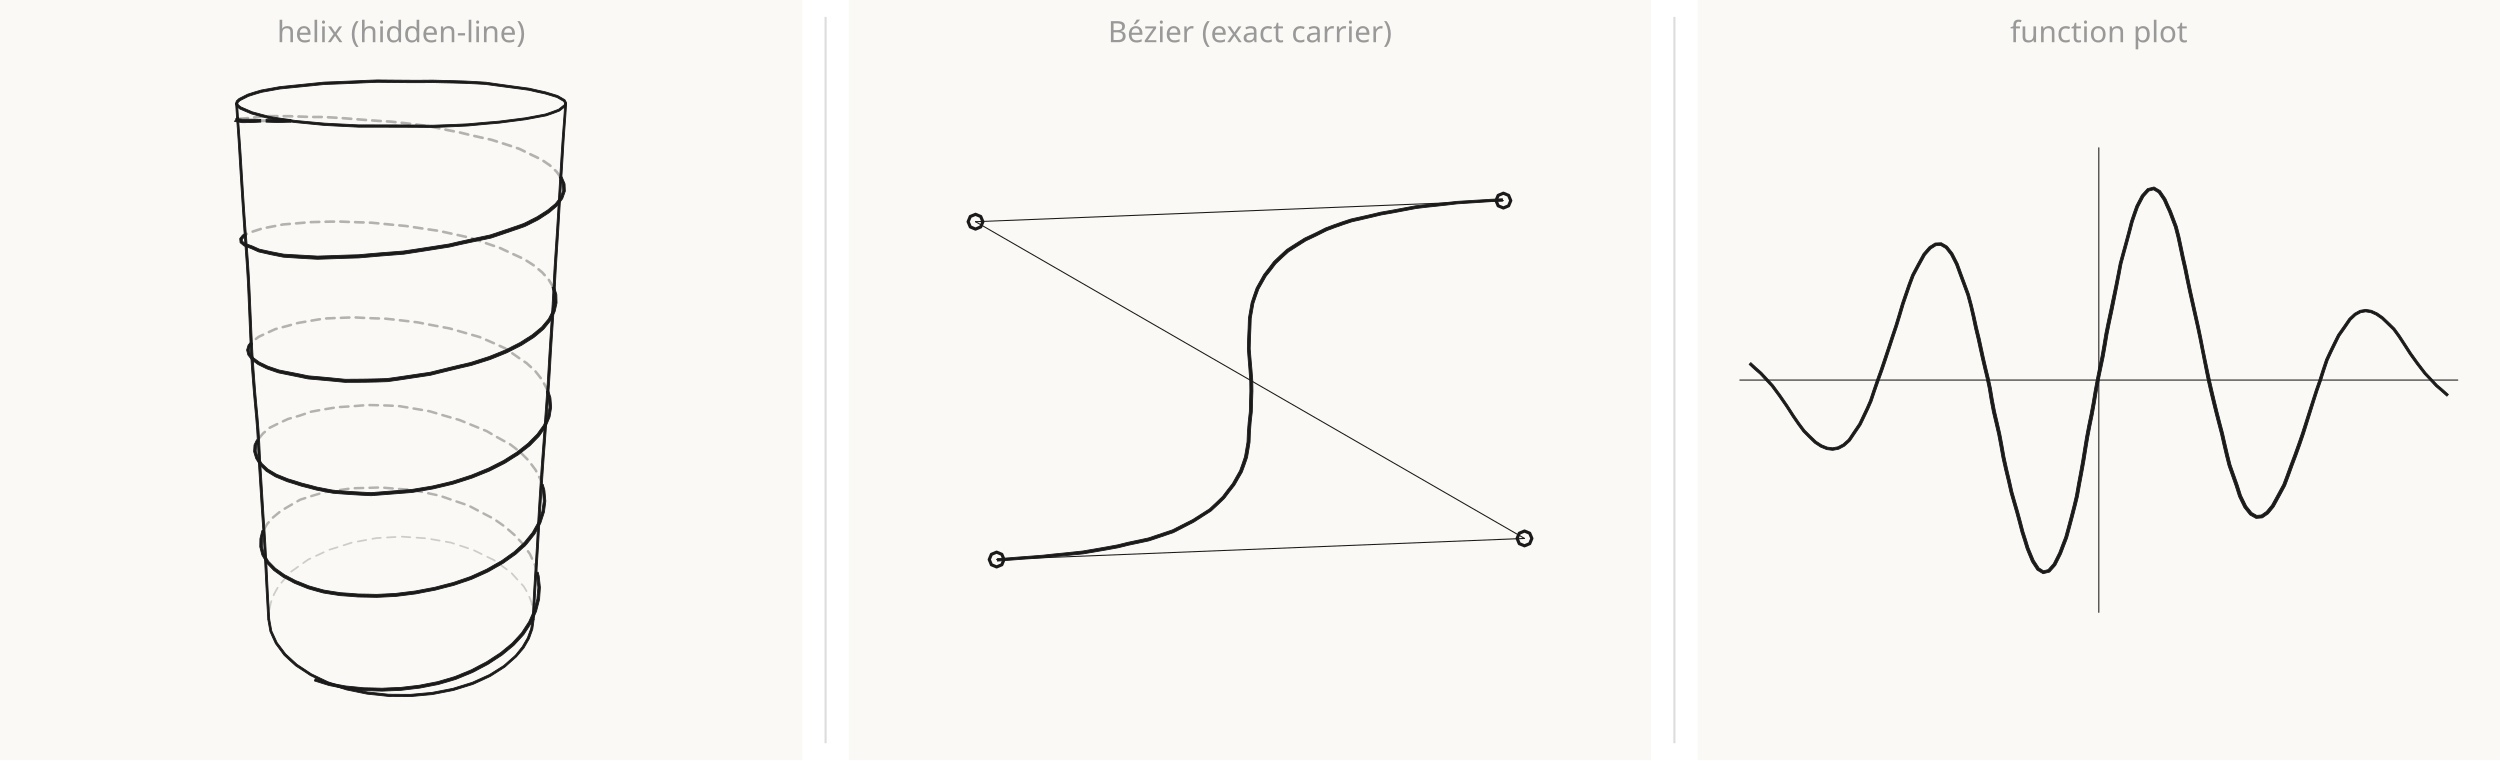
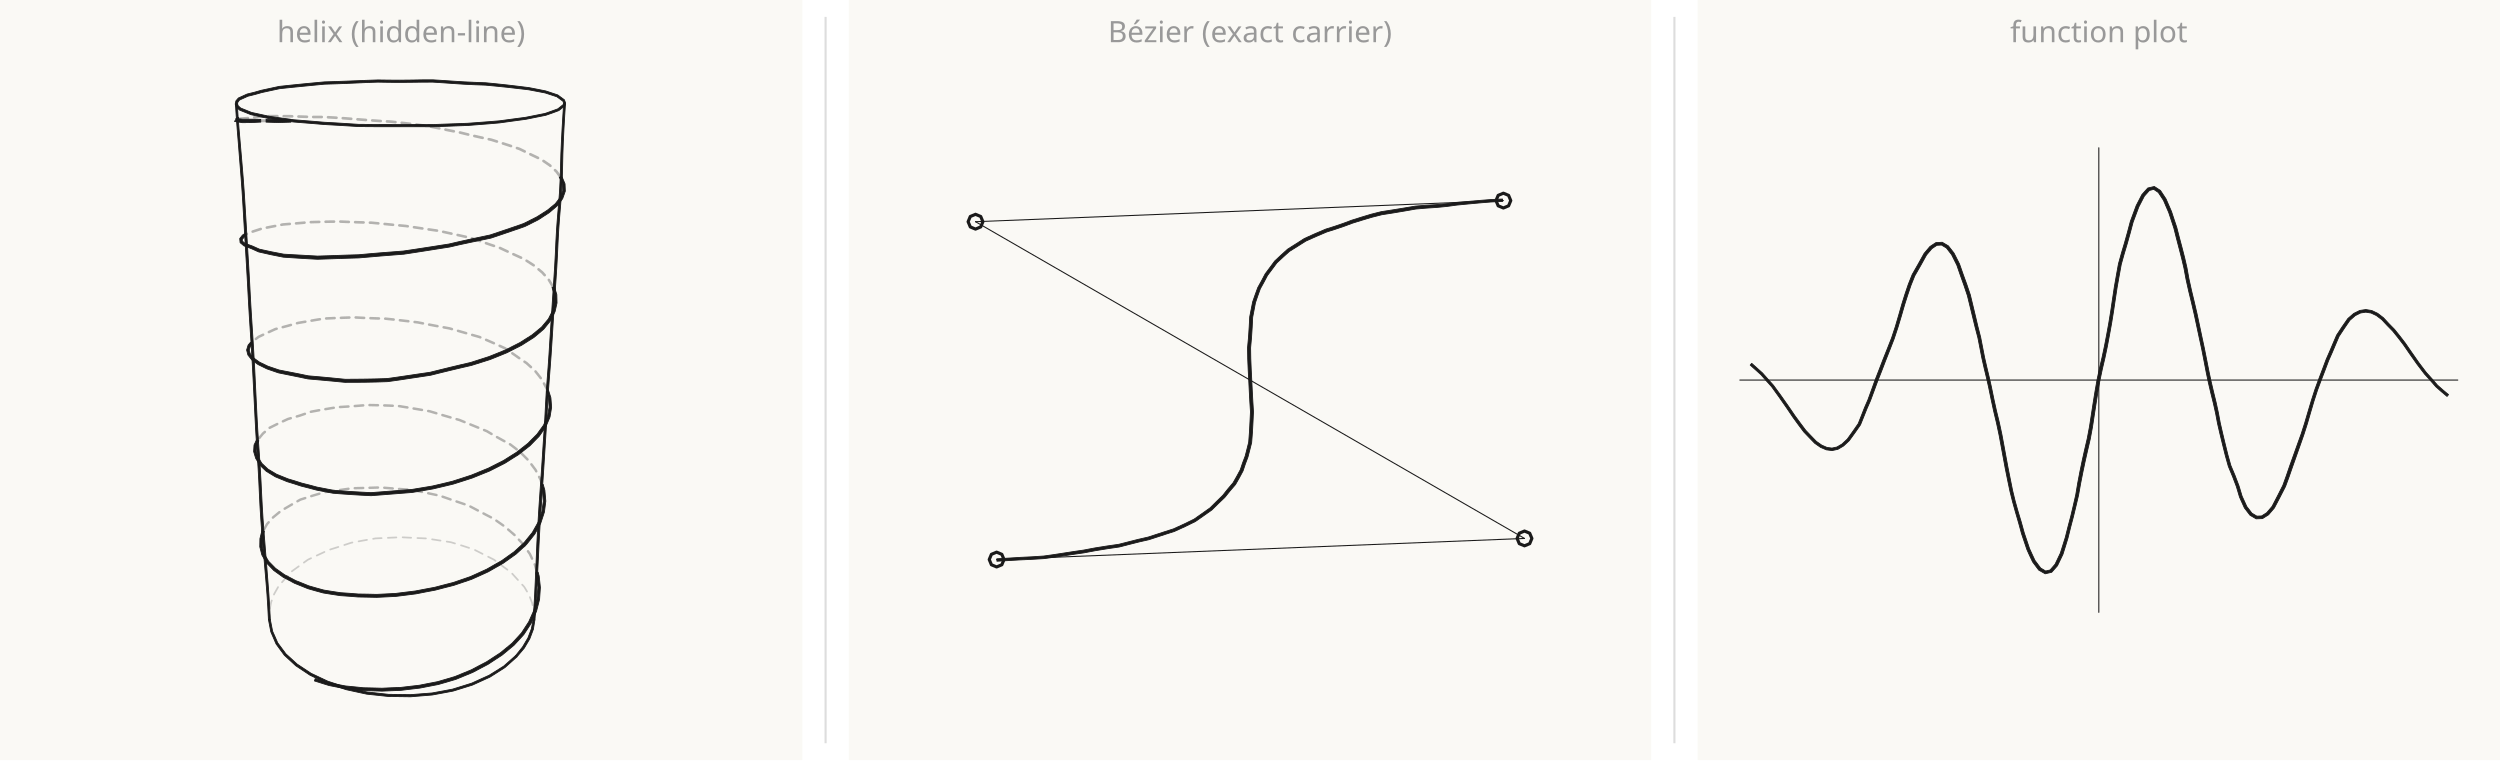
<svg xmlns="http://www.w3.org/2000/svg" viewBox="0 0 1184 360" width="1184" height="360">
  <defs>
    <clipPath id="clip-0-0" clipPathUnits="userSpaceOnUse">
      <rect x="0" y="0" width="380" height="360" />
    </clipPath>
    <clipPath id="clip-0-1" clipPathUnits="userSpaceOnUse">
      <rect x="402" y="0" width="380" height="360" />
    </clipPath>
    <clipPath id="clip-0-2" clipPathUnits="userSpaceOnUse">
      <rect x="804" y="0" width="380" height="360" />
    </clipPath>
  </defs>
  <g clip-path="url(#clip-0-0)">
    <g transform="translate(0,0)">
      <rect width="380" height="360" fill="#faf9f5" />
-       <path d="M 252.99,293.38 L 253.27,287.35 L 253.59,281.34 L 253.97,275.38 L 254.36,269.45 L 254.73,263.52 L 255.09,257.54 L 255.42,251.56 L 255.77,245.6 L 256.15,239.66 L 256.54,233.75 L 256.94,227.85 L 257.33,221.97 L 257.75,216.07 L 258.21,210.16 L 258.64,204.2 L 259.05,198.22 L 259.49,192.2 L 259.93,186.18 L 260.34,180.17 L 260.7,174.22 L 261.03,168.29 L 261.4,162.35 L 261.79,156.36 L 262.17,150.35 L 262.54,144.35 L 262.86,138.36 L 263.16,132.36 L 263.49,126.38 L 263.87,120.43 L 264.26,114.46 L 264.63,108.51 L 264.98,102.58 L 265.32,96.69 L 265.66,90.8 L 266.03,84.85 L 266.4,78.88 L 266.76,72.91 L 267.11,66.95 L 267.52,61 L 267.96,55.05 L 268.34,49.09 L 267.46,49.03 L 267.08,54.98 L 266.62,60.93 L 266.18,66.89 L 265.79,72.85 L 265.42,78.82 L 265.06,84.79 L 264.71,90.74 L 264.36,96.63 L 264.01,102.52 L 263.64,108.44 L 263.24,114.4 L 262.84,120.36 L 262.45,126.32 L 262.12,132.3 L 261.82,138.3 L 261.5,144.29 L 261.12,150.28 L 260.73,156.29 L 260.34,162.28 L 259.96,168.23 L 259.62,174.16 L 259.27,180.11 L 258.88,186.1 L 258.44,192.12 L 258,198.14 L 257.58,204.13 L 257.15,210.08 L 256.7,216 L 256.27,221.9 L 255.89,227.79 L 255.51,233.68 L 255.13,239.59 L 254.77,245.54 L 254.45,251.51 L 254.13,257.49 L 253.78,263.46 L 253.4,269.39 L 253.03,275.32 L 252.67,281.29 L 252.36,287.3 L 252.1,293.34 Z" fill="#1a1a1a" stroke="#1a1a1a" stroke-width="0.4" stroke-linejoin="round" />
-       <path d="M 127.72,293.23 L 127.4,287.32 L 127.08,281.4 L 126.78,275.44 L 126.49,269.49 L 126.19,263.54 L 125.87,257.56 L 125.5,251.58 L 125.1,245.61 L 124.73,239.65 L 124.36,233.69 L 124,227.74 L 123.62,221.78 L 123.29,215.76 L 123,209.68 L 122.65,203.63 L 122.17,197.66 L 121.61,191.7 L 121.08,185.75 L 120.62,179.78 L 120.18,173.8 L 119.79,167.84 L 119.48,161.92 L 119.22,156.07 L 118.97,150.26 L 118.71,144.45 L 118.46,138.6 L 118.18,132.7 L 117.82,126.73 L 117.4,120.75 L 116.94,114.77 L 116.49,108.78 L 116.06,102.78 L 115.65,96.85 L 115.27,90.94 L 114.9,84.98 L 114.53,78.9 L 114.15,72.78 L 113.74,66.75 L 113.3,60.81 L 112.87,54.9 L 112.5,48.97 L 111.61,49.03 L 111.99,54.95 L 112.4,60.87 L 112.81,66.81 L 113.18,72.85 L 113.55,78.96 L 113.93,85.04 L 114.31,91 L 114.69,96.91 L 115.09,102.85 L 115.5,108.85 L 115.93,114.85 L 116.36,120.83 L 116.78,126.8 L 117.14,132.75 L 117.42,138.65 L 117.67,144.5 L 117.92,150.31 L 118.16,156.11 L 118.42,161.97 L 118.72,167.9 L 119.1,173.88 L 119.55,179.86 L 120.03,185.84 L 120.56,191.8 L 121.11,197.75 L 121.59,203.7 L 121.94,209.73 L 122.23,215.81 L 122.56,221.84 L 122.94,227.81 L 123.33,233.76 L 123.71,239.71 L 124.11,245.68 L 124.53,251.64 L 124.91,257.61 L 125.24,263.59 L 125.53,269.54 L 125.84,275.49 L 126.16,281.45 L 126.49,287.36 L 126.82,293.28 Z" fill="#1a1a1a" stroke="#1a1a1a" stroke-width="0.4" stroke-linejoin="round" />
-       <path d="M 244.68,310.97 L 248.14,306.89 L 250.68,302.51 L 252.32,297.97 L 252.96,293.42 L 252.12,293.29 L 251.35,297.72 L 249.77,302.08 L 247.31,306.31 L 244.02,310.42 Z" fill="#1a1a1a" stroke="#1a1a1a" stroke-width="0.4" stroke-linejoin="round" />
-       <polyline points="252.54,293.36 252.48,289.27 251.71,285.32 250.23,281.45 248.07,277.76 245.01,274.45 241.96,271.09 237.93,268.16 233.92,265.24 229.06,262.89 224.19,260.48 218.8,258.69 213.47,256.96 207.78,255.97 202.09,254.96 196.2,254.57 190.29,254.16 184.36,254.48 178.31,254.84 172.47,255.9 166.67,256.97 161.26,258.73 155.75,260.43 150.8,262.73 145.92,265.02 141.88,267.9 137.89,270.73 134.9,274.09 131.95,277.51 129.87,281.26 128.35,285.16 127.46,289.17 127.27,293.26" fill="none" stroke="#1a1a1a" stroke-width="0.829" stroke-opacity="0.2" stroke-dasharray="4,3" stroke-linecap="round" stroke-linejoin="round" />
-       <path d="M 126.83,293.33 L 127.84,299.05 L 129.13,301.94 L 130.45,304.82 L 132.5,307.58 L 134.53,310.33 L 137.29,312.88 L 140.06,315.39 L 143.51,317.64 L 146.95,319.91 L 150.98,321.87 L 155.02,323.8 L 159.57,325.29 L 164.1,326.74 L 168.97,327.74 L 173.83,328.74 L 178.91,329.27 L 183.98,329.83 L 189.16,329.87 L 194.37,329.91 L 199.55,329.43 L 204.75,328.95 L 209.75,327.98 L 214.76,327 L 219.4,325.56 L 224.04,324.12 L 228.16,322.24 L 232.24,320.35 L 235.7,318.14 L 239.14,315.93 L 241.89,313.46 L 244.64,311.03 L 244.06,310.37 L 241.3,312.79 L 238.58,315.19 L 235.19,317.33 L 231.77,319.47 L 227.73,321.3 L 223.67,323.14 L 219.09,324.57 L 214.51,325.99 L 209.55,326.96 L 204.61,327.92 L 199.45,328.39 L 194.33,328.86 L 189.16,328.83 L 184.05,328.79 L 179.02,328.24 L 173.99,327.72 L 169.18,326.74 L 164.35,325.77 L 159.87,324.35 L 155.38,322.9 L 151.39,321.01 L 147.42,319.09 L 144.04,316.84 L 140.66,314.61 L 137.96,312.14 L 135.27,309.67 L 133.28,307 L 131.26,304.33 L 129.98,301.56 L 128.71,298.81 L 127.7,293.18 Z" fill="#1a1a1a" stroke="#1a1a1a" stroke-width="0.4" stroke-linejoin="round" />
-       <path d="M 258.64,54.88 L 261.77,53.8 L 264.96,52.6 L 268.03,50.22 L 268.34,48.66 L 267.54,47.24 L 264.13,45.25 L 258.37,43.51 L 254.44,42.65 L 250.57,41.76 L 245.44,41.07 L 240.31,40.37 L 235.22,39.66 L 230.09,38.93 L 225.09,38.62 L 220.05,38.36 L 214.98,38.2 L 209.94,38.09 L 204.95,37.96 L 199.69,38.01 L 194.45,38.01 L 189.19,37.97 L 183.92,37.92 L 178.64,37.86 L 173.57,38.05 L 168.53,38.27 L 163.52,38.49 L 158.55,38.69 L 153.56,38.88 L 148.28,39.42 L 143.04,39.96 L 137.76,40.49 L 132.36,41.06 L 128.05,41.85 L 123.74,42.63 L 120.48,43.58 L 117.26,44.61 L 113.15,46.69 L 111.94,47.81 L 111.5,49.13 L 112.1,50.45 L 113.63,51.63 L 119.06,53.95 L 123.42,55.12 L 127.77,56.24 L 133.68,57.16 L 139.51,58.02 L 144.22,58.48 L 148.91,58.94 L 153.61,59.4 L 159.02,59.69 L 164.45,59.96 L 169.92,60.23 L 175.82,60.23 L 181.71,60.24 L 187.59,60.26 L 193.41,60.28 L 199.17,60.32 L 204.92,60.38 L 210.44,60.17 L 215.98,59.94 L 221.54,59.67 L 226.51,59.2 L 231.45,58.75 L 236.41,58.33 L 240.57,57.79 L 244.72,57.25 L 248.91,56.71 L 253.74,55.8 L 258.57,54.89 L 258.4,53.97 L 253.57,54.89 L 248.77,55.79 L 244.6,56.32 L 240.45,56.85 L 236.31,57.38 L 231.37,57.78 L 226.42,58.21 L 221.47,58.65 L 215.93,58.9 L 210.4,59.11 L 204.9,59.31 L 199.18,59.24 L 193.42,59.19 L 187.59,59.16 L 181.71,59.16 L 175.82,59.15 L 169.95,59.15 L 164.51,58.87 L 159.08,58.6 L 153.69,58.32 L 149,57.89 L 144.32,57.46 L 139.63,57.01 L 133.83,56.15 L 127.98,55.22 L 123.69,54.1 L 119.43,52.94 L 114.12,50.65 L 112.93,49.71 L 112.61,49.06 L 112.84,48.45 L 113.72,47.65 L 117.69,45.63 L 120.81,44.64 L 123.99,43.7 L 128.24,42.94 L 132.51,42.16 L 137.87,41.61 L 143.16,41.08 L 148.4,40.55 L 153.64,40.01 L 158.59,39.83 L 163.57,39.63 L 168.58,39.41 L 173.62,39.18 L 178.65,38.98 L 183.91,39.04 L 189.18,39.1 L 194.44,39.14 L 199.7,39.14 L 204.94,39.09 L 209.92,39.21 L 214.95,39.32 L 220,39.47 L 225.03,39.7 L 229.98,39.99 L 235.07,40.69 L 240.18,41.37 L 245.31,42.05 L 250.4,42.74 L 254.23,43.62 L 258.11,44.46 L 263.77,46.16 L 266.95,48.01 L 267.39,48.84 L 267.31,49.57 L 264.49,51.77 L 261.44,52.9 L 258.33,53.98 Z" fill="#1a1a1a" stroke="#1a1a1a" stroke-width="0.4" stroke-linejoin="round" />
+       <path d="M 253.35,293.56 L 253.76,287.66 L 254.11,281.73 L 254.42,275.76 L 254.71,269.76 L 255.01,263.75 L 255.29,257.77 L 255.6,251.81 L 255.96,245.85 L 256.34,239.89 L 256.74,233.9 L 257.14,227.9 L 257.53,221.9 L 257.91,215.91 L 258.28,209.92 L 258.66,203.96 L 259.01,198 L 259.32,192.04 L 259.67,186.09 L 260.11,180.1 L 260.58,174.06 L 261.02,168.01 L 261.41,162.03 L 261.79,156.09 L 262.16,150.15 L 262.54,144.2 L 262.93,138.29 L 263.33,132.4 L 263.71,126.48 L 264.03,120.53 L 264.3,114.59 L 264.62,108.66 L 265.05,102.72 L 265.55,96.73 L 266,90.72 L 266.29,84.75 L 266.45,78.82 L 266.58,72.92 L 266.8,66.98 L 267.09,61.02 L 267.43,55.05 L 267.81,49.1 L 266.94,49.04 L 266.56,55 L 266.2,60.97 L 265.89,66.94 L 265.63,72.89 L 265.47,78.8 L 265.29,84.71 L 265,90.66 L 264.54,96.65 L 264.03,102.64 L 263.59,108.59 L 263.26,114.54 L 262.99,120.48 L 262.67,126.42 L 262.29,132.33 L 261.9,138.23 L 261.51,144.14 L 261.13,150.08 L 260.74,156.02 L 260.36,161.97 L 259.99,167.94 L 259.57,173.98 L 259.11,180.03 L 258.68,186.02 L 258.34,191.99 L 258.03,197.94 L 257.67,203.9 L 257.27,209.86 L 256.89,215.84 L 256.5,221.83 L 256.09,227.83 L 255.67,233.83 L 255.26,239.82 L 254.89,245.79 L 254.54,251.75 L 254.24,257.72 L 253.99,263.71 L 253.75,269.71 L 253.48,275.71 L 253.2,281.68 L 252.86,287.6 L 252.47,293.5 Z" fill="#1a1a1a" stroke="#1a1a1a" stroke-width="0.4" stroke-linejoin="round" />
+       <path d="M 128.02,293.4 L 127.71,287.44 L 127.35,281.48 L 126.9,275.52 L 126.43,269.52 L 125.96,263.52 L 125.49,257.58 L 125.01,251.7 L 124.58,245.82 L 124.22,239.88 L 123.91,233.93 L 123.62,227.98 L 123.28,221.99 L 122.89,215.93 L 122.47,209.85 L 122.09,203.83 L 121.76,197.86 L 121.46,191.87 L 121.17,185.89 L 120.88,179.9 L 120.59,173.93 L 120.26,167.98 L 119.91,162.05 L 119.53,156.14 L 119.15,150.26 L 118.79,144.39 L 118.47,138.47 L 118.16,132.48 L 117.82,126.48 L 117.46,120.54 L 117.11,114.65 L 116.76,108.75 L 116.4,102.78 L 116.04,96.79 L 115.66,90.81 L 115.23,84.85 L 114.74,78.89 L 114.23,72.93 L 113.72,66.98 L 113.21,61.02 L 112.75,55.07 L 112.38,49.12 L 111.5,49.17 L 111.88,55.13 L 112.32,61.09 L 112.81,67.05 L 113.28,73.01 L 113.76,78.97 L 114.23,84.92 L 114.66,90.88 L 115.03,96.86 L 115.38,102.84 L 115.73,108.81 L 116.07,114.72 L 116.42,120.6 L 116.77,126.54 L 117.12,132.54 L 117.44,138.52 L 117.76,144.45 L 118.11,150.33 L 118.49,156.21 L 118.87,162.11 L 119.23,168.04 L 119.57,173.99 L 119.88,179.95 L 120.18,185.93 L 120.48,191.92 L 120.78,197.91 L 121.09,203.89 L 121.46,209.92 L 121.86,216 L 122.25,222.05 L 122.57,228.04 L 122.85,233.98 L 123.14,239.94 L 123.51,245.89 L 123.94,251.78 L 124.44,257.66 L 124.95,263.6 L 125.46,269.59 L 125.97,275.6 L 126.44,281.55 L 126.82,287.5 L 127.13,293.45 Z" fill="#1a1a1a" stroke="#1a1a1a" stroke-width="0.4" stroke-linejoin="round" />
+       <path d="M 244.8,311.1 L 248.31,306.94 L 250.91,302.55 L 252.6,298.07 L 253.33,293.61 L 252.49,293.46 L 251.65,297.81 L 250.02,302.11 L 247.5,306.37 L 244.14,310.56 Z" fill="#1a1a1a" stroke="#1a1a1a" stroke-width="0.4" stroke-linejoin="round" />
+       <polyline points="252.91,293.53 252.81,289.46 251.99,285.47 250.49,281.65 248.32,277.99 245.22,274.59 242.06,271.11 237.96,268.08 233.92,265.05 229.16,262.64 224.39,260.21 218.98,258.45 213.52,256.79 207.67,255.89 201.85,255 195.84,254.74 189.82,254.43 183.81,254.71 177.86,254.98 172.14,255.97 166.4,257.02 161.01,258.79 155.58,260.5 150.7,262.79 145.86,265.05 141.87,267.93 137.93,270.78 134.97,274.14 131.97,277.55 129.85,281.31 128.4,285.25 127.63,289.3 127.57,293.43" fill="none" stroke="#1a1a1a" stroke-width="0.829" stroke-opacity="0.2" stroke-dasharray="4,3" stroke-linecap="round" stroke-linejoin="round" />
+       <path d="M 127.15,293.51 L 128.25,299.23 L 129.5,302.1 L 130.72,304.94 L 132.69,307.65 L 134.67,310.33 L 137.38,312.81 L 140.07,315.3 L 143.43,317.53 L 146.81,319.78 L 150.83,321.69 L 154.86,323.59 L 159.38,325.09 L 163.89,326.62 L 168.77,327.69 L 173.67,328.75 L 178.83,329.3 L 184,329.86 L 189.24,329.92 L 194.46,330 L 199.6,329.57 L 204.74,329.15 L 209.64,328.24 L 214.57,327.31 L 219.16,325.89 L 223.78,324.45 L 227.92,322.56 L 232.07,320.67 L 235.61,318.43 L 239.12,316.18 L 241.96,313.66 L 244.76,311.16 L 244.17,310.5 L 241.37,312.99 L 238.58,315.45 L 235.11,317.64 L 231.61,319.82 L 227.52,321.66 L 223.43,323.53 L 218.87,324.96 L 214.34,326.37 L 209.47,327.29 L 204.61,328.19 L 199.52,328.59 L 194.43,328.99 L 189.25,328.91 L 184.06,328.84 L 178.94,328.28 L 173.83,327.72 L 168.99,326.66 L 164.18,325.6 L 159.72,324.09 L 155.25,322.61 L 151.27,320.74 L 147.32,318.87 L 144,316.67 L 140.7,314.49 L 138.06,312.07 L 135.4,309.66 L 133.47,307.07 L 131.54,304.47 L 130.34,301.73 L 129.12,299 L 128,293.34 Z" fill="#1a1a1a" stroke="#1a1a1a" stroke-width="0.4" stroke-linejoin="round" />
+       <path d="M 258.52,54.59 L 261.58,53.52 L 264.66,52.38 L 267.46,50.17 L 267.86,48.74 L 267.29,47.26 L 264.14,44.95 L 258.45,43.06 L 254.5,42.27 L 250.51,41.49 L 245.28,40.84 L 240.13,40.23 L 235.05,39.69 L 229.96,39.19 L 224.99,39 L 219.99,38.77 L 214.99,38.46 L 210.02,38.12 L 205.07,37.81 L 199.87,37.82 L 194.66,37.91 L 189.43,37.97 L 184.2,37.94 L 178.98,37.86 L 173.97,38.03 L 168.93,38.24 L 163.84,38.44 L 158.74,38.62 L 153.65,38.78 L 148.3,39.28 L 143.01,39.79 L 137.68,40.33 L 132.26,40.91 L 127.97,41.84 L 123.68,42.77 L 120.41,43.71 L 117.06,44.52 L 112.89,46.42 L 111.72,47.79 L 111.39,49.31 L 111.98,50.83 L 113.51,52.16 L 118.78,54.29 L 123.08,55.23 L 127.39,56.17 L 133.24,56.99 L 139.04,57.78 L 143.83,58.17 L 148.6,58.55 L 153.38,58.96 L 158.81,59.27 L 164.22,59.59 L 169.65,59.93 L 175.5,59.99 L 181.35,60.01 L 187.21,60.01 L 193.08,60 L 198.94,60.01 L 204.81,60.05 L 210.42,59.84 L 216.02,59.63 L 221.61,59.42 L 226.6,59.03 L 231.57,58.64 L 236.56,58.21 L 240.74,57.63 L 244.91,57.06 L 249.07,56.5 L 253.77,55.55 L 258.45,54.61 L 258.27,53.69 L 253.59,54.63 L 248.91,55.56 L 244.78,56.11 L 240.61,56.67 L 236.46,57.23 L 231.49,57.63 L 226.52,58.01 L 221.55,58.38 L 215.98,58.59 L 210.38,58.79 L 204.79,59 L 198.94,58.96 L 193.08,58.95 L 187.21,58.95 L 181.36,58.96 L 175.51,58.94 L 169.68,58.88 L 164.29,58.53 L 158.87,58.19 L 153.45,57.89 L 148.69,57.48 L 143.92,57.1 L 139.16,56.72 L 133.39,55.92 L 127.58,55.09 L 123.32,54.16 L 119.12,53.24 L 114,51.17 L 112.86,50.16 L 112.5,49.22 L 112.71,48.3 L 113.46,47.37 L 117.43,45.57 L 120.69,44.77 L 123.95,43.84 L 128.2,42.91 L 132.43,42 L 137.79,41.43 L 143.11,40.9 L 148.41,40.38 L 153.72,39.87 L 158.78,39.71 L 163.88,39.52 L 168.97,39.3 L 174.01,39.07 L 178.99,38.9 L 184.19,38.99 L 189.43,39.03 L 194.67,38.98 L 199.87,38.91 L 205.04,38.9 L 209.94,39.22 L 214.92,39.57 L 219.93,39.9 L 224.94,40.14 L 229.88,40.32 L 234.94,40.8 L 240.01,41.32 L 245.15,41.91 L 250.36,42.52 L 254.31,43.27 L 258.19,44.02 L 263.73,45.83 L 266.61,47.94 L 266.9,48.81 L 266.75,49.52 L 264.19,51.55 L 261.26,52.62 L 258.21,53.7 Z" fill="#1a1a1a" stroke="#1a1a1a" stroke-width="0.4" stroke-linejoin="round" />
      <path d="M 148.92,322.49 L 152.38,323.59 L 155.84,324.67 L 159.68,325.43 L 163.56,326.19 L 167.78,326.63 L 172.03,327.07 L 176.49,327.18 L 180.92,327.32 L 185.42,327.13 L 189.9,326.95 L 194.36,326.41 L 198.81,325.89 L 203.16,325.04 L 207.52,324.2 L 211.71,322.99 L 215.91,321.74 L 219.87,320.11 L 223.85,318.47 L 227.5,316.54 L 231.17,314.61 L 234.47,312.44 L 237.79,310.27 L 240.64,307.91 L 243.47,305.56 L 245.79,303.05 L 248.08,300.53 L 249.84,297.86 L 251.61,295.14 L 254.09,289.54 L 255.54,283.86 L 255.93,278.24 L 255.35,272.81 L 254.85,270.99 L 253.76,271.28 L 254.23,272.97 L 254.74,278.26 L 254.28,283.65 L 252.82,289.09 L 250.39,294.51 L 248.7,297.11 L 247.02,299.7 L 244.79,302.15 L 242.55,304.59 L 239.78,306.87 L 236.98,309.17 L 233.72,311.29 L 230.47,313.41 L 226.85,315.3 L 223.26,317.21 L 219.34,318.82 L 215.44,320.42 L 211.31,321.65 L 207.19,322.85 L 202.9,323.68 L 198.6,324.53 L 194.2,325.04 L 189.79,325.56 L 185.36,325.73 L 180.91,325.94 L 176.52,325.82 L 172.12,325.72 L 167.92,325.29 L 163.75,324.88 L 159.92,324.17 L 156.14,323.48 L 152.73,322.46 L 149.27,321.39 Z" fill="#1a1a1a" stroke="#1a1a1a" stroke-width="0.4" stroke-linejoin="round" />
      <polyline points="254.31,271.14 253.34,267.53 250.96,262.38 247.72,257.71 243.69,253.39 241.34,251.35 238.98,249.32 236.33,247.46 233.71,245.63 229.76,243.58 225.85,241.52 221.92,239.44 217.43,237.92 212.89,236.37 208.4,234.8 203.78,233.81 199.25,232.86 194.7,231.96 189.94,231.64 185.13,231.26 180.34,230.86 175.72,231 171.17,231.13 166.65,231.24 162.42,231.86 158.12,232.46 153.76,233.07 147.93,234.8 142.22,236.63 137.64,239.26 133.06,241.96 129.39,244.98 126.47,248.21 124.69,251.38" fill="none" stroke="#1a1a1a" stroke-width="1.165" stroke-opacity="0.32" stroke-dasharray="4,3" stroke-linecap="round" stroke-linejoin="round" />
      <path d="M 124.17,251.1 L 124,251.45 L 123.1,255.1 L 123.03,258.96 L 124.02,262.84 L 126.23,266.62 L 129.64,270.16 L 134.06,273.34 L 136.77,274.78 L 139.45,276.22 L 142.62,277.5 L 145.8,278.79 L 149.43,279.83 L 153.08,280.83 L 157.11,281.48 L 161.13,282.09 L 165.41,282.39 L 169.62,282.73 L 174.01,282.81 L 178.39,282.91 L 182.93,282.69 L 187.53,282.45 L 192.22,281.86 L 196.91,281.27 L 201.53,280.36 L 206.13,279.49 L 210.53,278.34 L 214.94,277.22 L 219.11,275.81 L 223.32,274.38 L 227.26,272.62 L 231.23,270.81 L 234.8,268.76 L 238.35,266.74 L 241.38,264.58 L 244.38,262.45 L 246.86,260.18 L 249.34,257.89 L 251.3,255.45 L 253.3,252.93 L 256.12,247.73 L 257.84,242.51 L 258.5,237.33 L 258.04,232.14 L 257.26,229.44 L 256.18,229.75 L 256.92,232.31 L 257.33,237.3 L 256.64,242.23 L 254.92,247.19 L 252.11,252.18 L 250.18,254.55 L 248.28,256.9 L 245.89,259.12 L 243.48,261.33 L 240.55,263.42 L 237.58,265.54 L 234.09,267.51 L 230.58,269.53 L 226.67,271.32 L 222.8,273.07 L 218.66,274.5 L 214.55,275.9 L 210.19,277.02 L 205.83,278.16 L 201.27,279.01 L 196.69,279.89 L 192.04,280.46 L 187.41,281.04 L 182.86,281.28 L 178.37,281.5 L 174.04,281.39 L 169.69,281.32 L 165.52,280.99 L 161.28,280.7 L 157.33,280.1 L 153.38,279.46 L 149.81,278.48 L 146.25,277.46 L 143.14,276.19 L 140.03,274.96 L 137.41,273.57 L 134.79,272.2 L 130.49,269.16 L 127.24,265.84 L 125.17,262.36 L 124.24,258.82 L 124.28,255.25 L 125.14,251.75 L 125.2,251.65 Z" fill="#1a1a1a" stroke="#1a1a1a" stroke-width="0.4" stroke-linejoin="round" />
      <polyline points="256.72,229.6 256.03,227.22 253.6,222.5 250.3,218.08 246.27,214.03 243.95,212.22 241.64,210.46 237.93,208.44 234.21,206.36 230.53,204.18 226.25,202.44 221.95,200.68 217.58,198.9 212.81,197.54 208.11,196.16 203.5,194.78 198.69,193.95 193.8,193.11 188.85,192.31 183.86,192.07 178.89,191.91 173.96,191.82 169.25,192.21 164.53,192.55 159.84,192.83 155.63,193.52 151.47,194.22 147.33,194.99 141.97,196.83 136.41,198.43 131.98,200.48 127.63,202.64 124.53,205.33 122.27,208.09 122.06,208.52" fill="none" stroke="#1a1a1a" stroke-width="1.192" stroke-opacity="0.32" stroke-dasharray="4,3" stroke-linecap="round" stroke-linejoin="round" />
      <path d="M 121.52,208.25 L 120.31,210.74 L 120.12,213.86 L 121.1,217.1 L 123.05,220.3 L 126.11,223.22 L 130.4,225.82 L 135.98,228.12 L 139.31,229.14 L 142.57,230.2 L 146.23,231.13 L 149.81,232.09 L 153.76,232.85 L 157.73,233.6 L 162.21,233.95 L 166.7,234.26 L 171.2,234.53 L 175.74,234.76 L 180.61,234.38 L 185.44,234 L 190.3,233.62 L 195.2,233.23 L 200.1,232.4 L 205.02,231.56 L 209.83,230.43 L 214.66,229.27 L 219.23,227.82 L 223.73,226.37 L 227.82,224.71 L 231.88,223.07 L 235.51,221.23 L 239.15,219.38 L 242.33,217.36 L 245.55,215.35 L 248.28,213.21 L 251.02,211.07 L 253.2,208.83 L 255.39,206.59 L 258.56,202.06 L 260.49,197.47 L 261.25,192.9 L 260.9,188.38 L 259.86,185.08 L 258.76,185.42 L 259.75,188.58 L 260.05,192.85 L 259.29,197.11 L 257.39,201.4 L 254.28,205.69 L 252.16,207.8 L 250.04,209.96 L 247.37,212.05 L 244.72,214.15 L 241.56,216.13 L 238.43,218.11 L 234.84,219.92 L 231.27,221.73 L 227.27,223.36 L 223.24,225.02 L 218.79,226.47 L 214.28,227.92 L 209.51,229.08 L 204.75,230.19 L 199.87,231 L 195.03,231.81 L 190.18,232.18 L 185.32,232.56 L 180.49,232.94 L 175.72,233.31 L 171.28,233.08 L 166.79,232.82 L 162.31,232.52 L 157.91,232.19 L 154.03,231.44 L 150.13,230.69 L 146.59,229.73 L 142.97,228.82 L 139.73,227.79 L 136.46,226.81 L 130.99,224.6 L 126.9,222.16 L 124.05,219.47 L 122.24,216.57 L 121.34,213.7 L 121.49,211.04 L 122.6,208.78 Z" fill="#1a1a1a" stroke="#1a1a1a" stroke-width="0.4" stroke-linejoin="round" />
      <polyline points="259.31,185.25 258.95,184.09 256.61,179.71 253.39,175.62 249.36,171.95 246.01,169.69 242.69,167.36 239.35,165.03 235.25,163.14 231.16,161.35 227.06,159.59 222.39,158.26 217.63,156.89 212.85,155.52 207.81,154.59 202.8,153.64 197.81,152.67 192.71,152.06 187.61,151.46 182.53,150.92 177.56,150.77 172.62,150.57 167.66,150.31 162.95,150.47 158.25,150.65 153.58,150.86 149.46,151.52 145.33,152.24 141.14,152.95 135.81,154.44 130.42,155.85 126.41,157.69 122.44,159.55 119.78,161.64 119.13,162.45" fill="none" stroke="#1a1a1a" stroke-width="1.217" stroke-opacity="0.32" stroke-dasharray="4,3" stroke-linecap="round" stroke-linejoin="round" />
      <path d="M 118.66,162.06 L 117.5,163.45 L 116.79,165.75 L 117.4,168.11 L 119.22,170.44 L 122.23,172.65 L 126.39,174.7 L 131.83,176.58 L 136.59,177.55 L 141.23,178.49 L 145.84,179.46 L 151.68,179.97 L 157.49,180.5 L 163.39,181.08 L 168.43,181.07 L 173.46,181.02 L 178.49,180.92 L 183.54,180.75 L 188.69,180.03 L 193.76,179.26 L 198.83,178.49 L 203.94,177.72 L 208.77,176.51 L 213.58,175.34 L 218.41,174.19 L 223.27,173.07 L 227.69,171.68 L 232.11,170.28 L 236.1,168.68 L 240.09,167.05 L 243.57,165.28 L 247.04,163.52 L 249.95,161.67 L 252.86,159.83 L 255.19,157.89 L 257.53,155.89 L 260.87,151.76 L 262.89,147.55 L 263.81,143.48 L 263.71,139.52 L 262.58,135.81 L 261.44,136.15 L 262.53,139.71 L 262.59,143.35 L 261.69,147.12 L 259.73,151.02 L 256.48,154.9 L 254.24,156.75 L 251.98,158.61 L 249.15,160.4 L 246.3,162.22 L 242.89,163.95 L 239.47,165.69 L 235.54,167.29 L 231.6,168.87 L 227.24,170.27 L 222.89,171.67 L 218.08,172.79 L 213.25,173.95 L 208.43,175.13 L 203.66,176.32 L 198.61,177.05 L 193.54,177.81 L 188.47,178.56 L 183.41,179.28 L 178.45,179.44 L 173.43,179.54 L 168.42,179.6 L 163.47,179.63 L 157.63,179.05 L 151.81,178.5 L 146.04,178 L 141.53,177.06 L 136.87,176.15 L 132.2,175.24 L 126.9,173.44 L 122.9,171.51 L 120.1,169.49 L 118.52,167.51 L 118.03,165.78 L 118.6,164.02 L 119.6,162.85 Z" fill="#1a1a1a" stroke="#1a1a1a" stroke-width="0.4" stroke-linejoin="round" />
      <polyline points="262.01,135.98 261.99,135.93 259.83,132.39 256.79,129 252.86,125.72 248.13,122.66 244.3,120.92 240.46,119.16 236.54,117.32 231.92,115.78 227.33,114.19 222.78,112.64 217.77,111.52 212.78,110.43 207.83,109.34 202.64,108.59 197.42,107.81 192.12,107.02 186.72,106.52 181.35,106 176.01,105.48 170.88,105.31 165.82,105.14 160.78,104.92 156.08,104.98 151.31,105.09 146.53,105.23 142.38,105.61 138.23,105.96 134.02,106.31 129.01,107.28 124.08,108.24 120.81,109.31 117.42,110.42 116.19,111.22" fill="none" stroke="#1a1a1a" stroke-width="1.243" stroke-opacity="0.32" stroke-dasharray="4,3" stroke-linecap="round" stroke-linejoin="round" />
      <path d="M 115.85,110.68 L 114.83,111.34 L 113.53,112.99 L 113.72,114.92 L 115.53,116.44 L 119.06,117.76 L 122.45,119.3 L 128.28,120.62 L 134.18,121.8 L 139.59,122.16 L 144.95,122.49 L 150.36,122.79 L 155.28,122.63 L 160.16,122.45 L 165.03,122.29 L 169.9,122.15 L 175.22,121.69 L 180.51,121.23 L 185.82,120.81 L 191.2,120.39 L 196.61,119.56 L 202.04,118.71 L 207.46,117.85 L 212.89,117 L 217.81,115.87 L 222.69,114.82 L 227.57,113.8 L 232.51,112.77 L 237.86,110.97 L 243.18,109.15 L 248.56,107.29 L 251.82,105.67 L 255.05,104.02 L 260.15,100.69 L 263.95,97.45 L 266.48,94.08 L 267.74,90.52 L 267.6,87.07 L 266.25,83.91 L 265.83,83.34 L 264.87,84.08 L 265.16,84.43 L 266.4,87.34 L 266.51,90.31 L 265.35,93.45 L 262.97,96.5 L 259.3,99.51 L 254.27,102.71 L 251.13,104.29 L 247.99,105.87 L 242.68,107.72 L 237.37,109.52 L 232.1,111.29 L 227.26,112.32 L 222.37,113.36 L 217.49,114.43 L 212.62,115.57 L 207.24,116.41 L 201.81,117.26 L 196.39,118.09 L 191.03,118.89 L 185.7,119.31 L 180.38,119.72 L 175.08,120.17 L 169.81,120.65 L 164.98,120.79 L 160.11,120.96 L 155.23,121.13 L 150.38,121.28 L 145.04,120.98 L 139.68,120.68 L 134.37,120.37 L 128.57,119.25 L 122.85,118 L 119.57,116.53 L 116.12,115.28 L 114.8,114.23 L 114.72,113.42 L 115.7,112.25 L 116.52,111.75 Z" fill="#1a1a1a" stroke="#1a1a1a" stroke-width="0.4" stroke-linejoin="round" />
      <polyline points="265.35,83.71 263.52,81.22 260.45,78.33 256.45,75.58 251.28,73.1 246.04,70.53 241.63,69.04 237.16,67.59 232.7,66.19 227.73,65.1 222.85,63.99 218.02,62.8 212.78,61.77 207.47,60.67 202.09,59.61 196.48,58.89 190.86,58.23 185.28,57.62 179.85,57.29 174.44,56.91 169.07,56.49 163.77,56.07 158.5,55.71 153.21,55.41 148,55.4 142.82,55.24 137.6,55.05 132.3,55 127,55 122.21,55.43 117.59,55.92 113,56.26" fill="none" stroke="#1a1a1a" stroke-width="1.268" stroke-opacity="0.32" stroke-dasharray="4,3" stroke-linecap="round" stroke-linejoin="round" />
      <path d="M 112.97,55.63 L 112.28,55.67 L 111.06,57.51 L 114.74,58.08 L 119.15,58.05 L 123.5,57.82 L 123.49,56.58 L 119.14,56.45 L 114.84,56.45 L 111.66,56.08 L 112.68,56.9 L 113.03,56.89 Z" fill="#1a1a1a" stroke="#1a1a1a" stroke-width="0.4" stroke-linejoin="round" />
      <polyline points="123.5,57.2 126,57.18" fill="none" stroke="#1a1a1a" stroke-width="1.41" stroke-opacity="0.32" stroke-dasharray="4,3" stroke-linecap="round" stroke-linejoin="round" />
      <path d="M 126,57.84 L 131.84,58.05 L 137.75,57.85 L 137.75,56.55 L 131.84,56.35 L 126.01,56.53 Z" fill="#1a1a1a" stroke="#1a1a1a" stroke-width="0.4" stroke-linejoin="round" />
    </g>
  </g>
  <g clip-path="url(#clip-0-1)">
    <g transform="translate(402,0)">
      <rect width="380" height="360" fill="#faf9f5" />
      <polyline points="70,265 320,255" fill="none" stroke="#1a1a1a" stroke-width="0.5" stroke-linecap="round" stroke-linejoin="round" />
      <polyline points="320,255 60,105" fill="none" stroke="#1a1a1a" stroke-width="0.5" stroke-linecap="round" stroke-linejoin="round" />
      <polyline points="60,105 310,95" fill="none" stroke="#1a1a1a" stroke-width="0.5" stroke-linecap="round" stroke-linejoin="round" />
      <polyline points="73.5,265 72.47,262.53 70,261.5 67.53,262.53 66.5,265 67.53,267.47 70,268.5 72.47,267.47 73.5,265" fill="none" stroke="#1a1a1a" stroke-width="1.5" stroke-linecap="round" stroke-linejoin="round" />
      <polyline points="323.5,255 322.47,252.53 320,251.5 317.53,252.53 316.5,255 317.53,257.47 320,258.5 322.47,257.47 323.5,255" fill="none" stroke="#1a1a1a" stroke-width="1.5" stroke-linecap="round" stroke-linejoin="round" />
      <polyline points="63.5,105 62.47,102.53 60,101.5 57.53,102.53 56.5,105 57.53,107.47 60,108.5 62.47,107.47 63.5,105" fill="none" stroke="#1a1a1a" stroke-width="1.5" stroke-linecap="round" stroke-linejoin="round" />
      <polyline points="313.5,95 312.47,92.53 310,91.5 307.53,92.53 306.5,95 307.53,97.47 310,98.5 312.47,97.47 313.5,95" fill="none" stroke="#1a1a1a" stroke-width="1.5" stroke-linecap="round" stroke-linejoin="round" />
-       <path d="M 70.38,265.74 L 75.83,265.35 L 81.29,264.93 L 86.69,264.55 L 92.11,264.15 L 96.92,263.66 L 101.7,263.23 L 106.39,262.78 L 110.98,262.32 L 116.37,261.41 L 121.99,260.44 L 127.65,259.41 L 132.49,258.21 L 137.39,257.18 L 142.22,256.14 L 146.14,254.83 L 149.96,253.54 L 153.83,252.22 L 158.53,249.79 L 163.42,247.27 L 167.52,244.63 L 171.56,242.05 L 174.77,239.08 L 177.95,236.03 L 180.37,232.84 L 182.78,229.78 L 184.57,226.65 L 186.37,223.54 L 187.61,220.16 L 188.81,216.68 L 189.44,213.04 L 190.02,209.43 L 190.19,204.57 L 190.55,199.8 L 191.09,195.03 L 191.21,190.16 L 191.38,185.26 L 191.31,180.29 L 190.94,175.31 L 190.5,170.28 L 190.09,165.2 L 190.21,160.34 L 190.42,155.55 L 190.58,150.74 L 191.2,147.23 L 191.83,143.68 L 192.98,140.27 L 194.18,136.95 L 195.94,133.84 L 197.66,130.8 L 199.99,127.9 L 202.26,124.9 L 205.25,122.06 L 208.32,119.25 L 212.37,116.66 L 216.46,114.07 L 221.48,111.69 L 226.37,109.23 L 230.24,107.78 L 234.23,106.38 L 238.21,105.05 L 242.87,103.99 L 247.54,102.91 L 252.19,101.79 L 257.66,100.84 L 263.17,99.79 L 268.68,98.75 L 273.58,98.16 L 278.56,97.63 L 283.37,97.1 L 288.06,96.55 L 293.43,96.19 L 298.75,95.85 L 304.1,95.49 L 309.64,95.25 L 309.59,94.14 L 304.04,94.38 L 298.68,94.72 L 293.36,95.04 L 287.96,95.37 L 283.24,95.9 L 278.43,96.4 L 273.44,96.9 L 268.48,97.46 L 262.93,98.49 L 257.42,99.53 L 251.92,100.48 L 247.24,101.6 L 242.57,102.66 L 237.84,103.71 L 233.78,105.05 L 229.76,106.46 L 225.8,107.94 L 220.86,110.42 L 215.78,112.81 L 211.59,115.43 L 207.44,118.08 L 204.25,120.99 L 201.17,123.92 L 198.84,127.02 L 196.49,130.01 L 194.73,133.16 L 192.93,136.38 L 191.71,139.84 L 190.54,143.35 L 189.9,147 L 189.27,150.62 L 189.11,155.49 L 188.89,160.3 L 188.76,165.24 L 189.15,170.39 L 189.55,175.42 L 189.89,180.35 L 189.95,185.24 L 189.8,190.12 L 189.7,194.94 L 189.18,199.67 L 188.79,204.49 L 188.6,209.3 L 188.01,212.8 L 187.4,216.32 L 186.26,219.69 L 185.09,222.94 L 183.37,225.97 L 181.66,229.02 L 179.31,232.02 L 176.96,235.14 L 173.87,238.13 L 170.77,241.02 L 166.82,243.54 L 162.76,246.12 L 157.91,248.57 L 153.27,250.94 L 149.51,252.21 L 145.69,253.49 L 141.85,254.78 L 137.1,255.8 L 132.18,256.84 L 127.36,258.04 L 121.75,259.06 L 116.14,260.04 L 110.79,260.95 L 106.26,261.44 L 101.57,261.93 L 96.79,262.4 L 92,262.93 L 86.61,263.35 L 81.2,263.75 L 75.74,264.19 L 70.29,264.59 Z" fill="#1a1a1a" stroke="#1a1a1a" stroke-width="0.4" stroke-linejoin="round" />
+       <path d="M 70.15,265.8 L 75.57,265.49 L 81.09,265.17 L 86.79,264.91 L 92.46,264.56 L 97.27,263.91 L 102,263.21 L 106.7,262.5 L 111.33,261.84 L 116.76,260.81 L 122.42,259.89 L 128.09,259.06 L 132.79,257.85 L 137.41,256.68 L 142.14,255.6 L 146.17,254.29 L 150.19,252.97 L 154.25,251.67 L 159.23,249.4 L 164.15,246.99 L 168.07,244.25 L 171.94,241.52 L 174.98,238.52 L 178.08,235.56 L 180.56,232.48 L 183.14,229.48 L 184.98,226.26 L 186.7,223.04 L 187.82,219.69 L 189.04,216.44 L 189.91,213.08 L 190.78,209.63 L 191.16,204.72 L 191.42,199.83 L 191.65,195.01 L 191.34,190.04 L 191.08,185.1 L 190.84,180.14 L 190.58,175.05 L 190.37,169.87 L 190.29,164.72 L 190.73,159.78 L 191.04,154.96 L 191.27,150.23 L 191.93,146.81 L 192.59,143.35 L 193.72,140.03 L 194.9,136.74 L 196.64,133.6 L 198.3,130.45 L 200.53,127.48 L 202.72,124.52 L 205.66,121.79 L 208.65,119.09 L 212.55,116.65 L 216.43,114.19 L 221.3,112.01 L 226.37,109.85 L 230.47,108.56 L 234.56,107.17 L 238.57,105.68 L 243.23,104.23 L 247.81,102.87 L 252.43,101.7 L 257.88,100.84 L 263.21,99.94 L 268.54,99 L 273.4,98.58 L 278.37,98.25 L 283.21,97.78 L 287.96,97.13 L 293.42,96.6 L 298.79,96.1 L 304.18,95.66 L 309.65,95.39 L 309.59,94.25 L 304.11,94.5 L 298.69,94.93 L 293.31,95.4 L 287.82,95.88 L 283.06,96.48 L 278.27,96.91 L 273.3,97.21 L 268.36,97.61 L 262.97,98.52 L 257.64,99.39 L 252.13,100.25 L 247.42,101.44 L 242.8,102.83 L 238.1,104.31 L 234.08,105.82 L 230.03,107.2 L 225.87,108.51 L 220.73,110.7 L 215.77,112.94 L 211.8,115.48 L 207.83,117.99 L 204.73,120.79 L 201.71,123.61 L 199.45,126.67 L 197.17,129.73 L 195.47,132.96 L 193.68,136.19 L 192.44,139.58 L 191.25,142.99 L 190.55,146.55 L 189.86,150.08 L 189.61,154.88 L 189.3,159.67 L 188.84,164.67 L 188.92,169.91 L 189.14,175.12 L 189.41,180.21 L 189.65,185.17 L 189.91,190.12 L 190.22,195.02 L 189.99,199.76 L 189.74,204.62 L 189.38,209.43 L 188.55,212.73 L 187.71,216.02 L 186.49,219.22 L 185.4,222.47 L 183.73,225.57 L 181.98,228.65 L 179.48,231.59 L 177.07,234.63 L 174.05,237.57 L 171.1,240.51 L 167.32,243.19 L 163.5,245.87 L 158.68,248.22 L 153.77,250.47 L 149.79,251.74 L 145.77,253.05 L 141.8,254.35 L 137.11,255.42 L 132.47,256.6 L 127.84,257.78 L 122.22,258.59 L 116.54,259.5 L 111.11,260.53 L 106.51,261.2 L 101.81,261.93 L 97.09,262.66 L 92.34,263.33 L 86.72,263.7 L 81.03,263.98 L 75.5,264.33 L 70.09,264.65 Z" fill="#1a1a1a" stroke="#1a1a1a" stroke-width="0.4" stroke-linejoin="round" />
    </g>
  </g>
  <g clip-path="url(#clip-0-2)">
    <g transform="translate(804,0)">
      <rect width="380" height="360" fill="#faf9f5" />
      <polyline points="20,180 360,180" fill="none" stroke="#1a1a1a" stroke-width="0.5" stroke-linecap="round" stroke-linejoin="round" />
      <polyline points="190,290 190,70" fill="none" stroke="#1a1a1a" stroke-width="0.5" stroke-linecap="round" stroke-linejoin="round" />
-       <path d="M 24.39,172.59 L 26.9,174.92 L 29.52,177.2 L 32.22,180.12 L 34.9,183.01 L 38.39,187.73 L 41.76,192.6 L 44.94,197.53 L 47.34,201.01 L 49.89,204.46 L 52.58,207.17 L 55.38,209.88 L 58.24,211.75 L 61.1,212.92 L 63.95,213.28 L 66.79,212.76 L 69.56,211.29 L 72.26,208.86 L 74.84,205.03 L 77.41,201.23 L 79.2,197.5 L 80.94,193.84 L 82.57,190.16 L 84.13,185.5 L 85.81,180.69 L 87.61,175.73 L 89.44,170.29 L 91.22,164.9 L 92.94,159.64 L 94.68,154.46 L 96.27,149.26 L 97.77,144.17 L 99.31,139.66 L 100.87,135.1 L 102.54,130.62 L 105.15,125.75 L 107.85,120.87 L 110.48,117.88 L 112.89,116.35 L 115.08,116.24 L 117.38,117.59 L 119.76,120.62 L 122.17,125.36 L 123.89,130.08 L 125.68,134.88 L 127.49,139.78 L 128.87,144.94 L 130.05,150.15 L 131.14,155.38 L 132.37,160.49 L 133.39,165.18 L 134.42,169.83 L 135.53,174.56 L 136.68,179.31 L 137.68,184.08 L 138.57,189.57 L 139.61,195.06 L 140.89,200.46 L 142.11,205.7 L 143.12,211.07 L 144.13,216.71 L 145.37,222.3 L 146.71,227.8 L 147.94,233.22 L 149.31,238.01 L 150.67,242.72 L 151.94,247.42 L 153.17,252.16 L 154.39,255.96 L 155.61,259.93 L 156.87,262.99 L 158.14,266.04 L 160.7,269.95 L 163.6,271.71 L 166.74,270.93 L 169.59,267.75 L 172.32,262.31 L 173.77,258.48 L 175.22,254.72 L 176.57,249.76 L 177.85,244.96 L 179.12,240.06 L 180.35,235.05 L 181.3,229.62 L 182.34,224.12 L 183.36,218.45 L 184.27,212.77 L 185.19,207.21 L 186.22,201.81 L 187.33,196.44 L 188.31,191.01 L 189.2,185.55 L 190.2,180.05 L 191.36,174.5 L 192.52,168.98 L 193.48,163.51 L 194.38,158.08 L 195.49,152.6 L 196.67,147.09 L 197.8,141.43 L 198.92,135.83 L 199.97,130.37 L 200.96,125 L 202.29,120.07 L 203.65,115.1 L 205,110.11 L 206.28,105.17 L 207.5,101.6 L 208.75,98.09 L 211.32,93.19 L 213.78,90.46 L 215.93,89.9 L 218.18,91.28 L 220.57,94.82 L 221.77,97.56 L 223.05,100.34 L 224.43,104 L 225.8,107.63 L 227.03,112.39 L 228.07,117.26 L 229.11,122.25 L 230.25,127.21 L 231.35,132.63 L 232.52,138.12 L 233.76,143.65 L 235.01,149.22 L 236.28,154.84 L 237.45,160.35 L 238.49,165.66 L 239.52,170.91 L 240.57,176.21 L 241.54,180.89 L 242.63,185.67 L 243.81,190.55 L 245.03,195.47 L 246.3,200.4 L 247.64,205.5 L 248.77,210.52 L 249.95,215.56 L 251.21,220.55 L 252.9,225.34 L 254.61,230.18 L 256.21,235.2 L 258.74,240.39 L 261.51,243.85 L 264.45,245.51 L 267.47,245.26 L 270.3,243.32 L 273.01,240.03 L 275.74,235.06 L 278.45,230.04 L 280.21,225.36 L 281.9,220.67 L 283.67,216 L 285.58,210.7 L 287.35,205.5 L 288.97,200.33 L 290.58,195.17 L 292.17,190.09 L 293.79,185.03 L 295.44,180.33 L 296.98,175.5 L 298.6,170.67 L 300.38,166.81 L 302.27,162.92 L 304.14,159.13 L 306.82,155.34 L 309.38,151.59 L 311.74,149.36 L 314.04,148.1 L 316.37,147.69 L 318.79,148.08 L 321.29,149.21 L 323.89,151.02 L 326.61,153.63 L 329.27,156.2 L 331.7,159.52 L 334,163.03 L 337.11,167.85 L 340.44,172.47 L 344.05,177.14 L 346.83,180.09 L 349.55,183.03 L 352.22,185.29 L 354.84,187.63 L 355.56,186.82 L 352.94,184.47 L 350.31,182.24 L 347.63,179.35 L 344.89,176.43 L 341.34,171.8 L 338.05,167.21 L 334.95,162.41 L 332.64,158.87 L 330.14,155.45 L 327.42,152.79 L 324.63,150.13 L 321.87,148.2 L 319.13,146.96 L 316.37,146.52 L 313.64,146.98 L 311.03,148.41 L 308.45,150.82 L 305.81,154.64 L 303.09,158.5 L 301.15,162.37 L 299.25,166.27 L 297.42,170.21 L 295.77,175.1 L 294.23,179.93 L 292.58,184.63 L 290.94,189.7 L 289.31,194.77 L 287.67,199.91 L 286.02,205.06 L 284.23,210.23 L 282.33,215.5 L 280.57,220.18 L 278.87,224.86 L 277.15,229.44 L 274.48,234.37 L 271.81,239.24 L 269.3,242.27 L 266.95,243.9 L 264.8,244.09 L 262.49,242.77 L 259.98,239.63 L 257.56,234.66 L 255.99,229.71 L 254.27,224.86 L 252.6,220.13 L 251.36,215.21 L 250.18,210.19 L 249.04,205.15 L 247.69,200.04 L 246.42,195.12 L 245.22,190.21 L 244.06,185.33 L 242.96,180.57 L 241.96,175.92 L 240.85,170.64 L 239.78,165.4 L 238.75,160.09 L 237.6,154.55 L 236.34,148.92 L 235.1,143.35 L 233.87,137.83 L 232.72,132.35 L 231.63,126.91 L 230.49,121.95 L 229.45,116.97 L 228.4,112.07 L 227.14,107.21 L 225.74,103.5 L 224.34,99.8 L 223.03,96.99 L 221.77,94.13 L 219.16,90.32 L 216.16,88.55 L 213.02,89.34 L 210.19,92.44 L 207.53,97.54 L 206.25,101.16 L 205.02,104.8 L 203.74,109.78 L 202.4,114.76 L 201.03,119.73 L 199.68,124.7 L 198.63,130.11 L 197.55,135.56 L 196.38,141.14 L 195.21,146.79 L 194.03,152.3 L 192.91,157.81 L 192,163.26 L 191.07,168.7 L 189.93,174.2 L 188.8,179.77 L 187.78,185.3 L 186.87,190.76 L 185.87,196.16 L 184.76,201.53 L 183.74,206.95 L 182.82,212.54 L 181.91,218.21 L 180.9,223.85 L 179.87,229.36 L 178.93,234.75 L 177.75,239.72 L 176.49,244.61 L 175.22,249.39 L 173.89,254.29 L 172.46,257.99 L 171.05,261.74 L 168.42,267 L 165.95,269.78 L 163.84,270.33 L 161.73,268.99 L 159.37,265.36 L 158.16,262.45 L 156.92,259.46 L 155.72,255.55 L 154.51,251.78 L 153.28,247.06 L 152,242.35 L 150.63,237.63 L 149.28,232.88 L 148.08,227.48 L 146.76,221.98 L 145.54,216.43 L 144.55,210.81 L 143.53,205.4 L 142.32,200.13 L 141.05,194.75 L 140.02,189.32 L 139.1,183.82 L 138.06,179 L 136.89,174.23 L 135.79,169.52 L 134.79,164.87 L 133.77,160.17 L 132.51,155.07 L 131.37,149.86 L 130.13,144.62 L 128.72,139.39 L 126.89,134.43 L 125.11,129.63 L 123.37,124.84 L 120.87,119.93 L 118.27,116.63 L 115.43,114.97 L 112.46,115.1 L 109.61,116.89 L 106.77,120.13 L 104.02,125.14 L 101.38,130.09 L 99.66,134.67 L 98.08,139.24 L 96.53,143.77 L 95.02,148.89 L 93.45,154.06 L 91.71,159.23 L 89.99,164.5 L 88.2,169.87 L 86.37,175.3 L 84.59,180.26 L 82.93,185.09 L 81.39,189.71 L 79.8,193.32 L 78.07,196.96 L 76.34,200.61 L 73.82,204.34 L 71.32,208.07 L 68.85,210.29 L 66.38,211.61 L 63.92,212.07 L 61.41,211.75 L 58.8,210.7 L 56.12,208.96 L 53.4,206.34 L 50.77,203.71 L 48.27,200.35 L 45.89,196.91 L 42.7,191.97 L 39.32,187.07 L 35.79,182.29 L 33.07,179.33 L 30.33,176.36 L 27.69,174.05 L 25.19,171.73 Z" fill="#1a1a1a" stroke="#1a1a1a" stroke-width="0.4" stroke-linejoin="round" />
+       <path d="M 24.9,172.9 L 27.44,175.17 L 29.94,177.42 L 32.46,180.29 L 35,183.11 L 38.45,187.89 L 41.92,192.86 L 45.28,197.82 L 47.76,201.23 L 50.26,204.56 L 52.81,207.23 L 55.46,209.95 L 58.19,211.86 L 60.93,213.04 L 63.68,213.39 L 66.43,212.8 L 69.11,211.22 L 71.78,208.74 L 74.48,205.01 L 77.14,201.2 L 78.69,197.34 L 80.19,193.57 L 81.84,189.81 L 83.58,185.11 L 85.3,180.43 L 87.11,175.84 L 89.05,170.77 L 91.05,165.69 L 93.06,160.51 L 94.86,155.08 L 96.5,149.61 L 98.05,144.24 L 99.53,139.61 L 101.06,135.09 L 102.84,130.64 L 105.7,125.65 L 108.4,120.77 L 110.94,117.76 L 113.3,116.18 L 115.5,116.05 L 117.82,117.45 L 120.28,120.62 L 122.75,125.56 L 124.43,130.41 L 126.15,135.22 L 127.77,140.05 L 128.96,144.91 L 130.16,149.83 L 131.4,154.91 L 132.74,160.02 L 133.67,164.77 L 134.6,169.57 L 135.68,174.31 L 136.79,178.9 L 137.83,183.51 L 138.97,189.06 L 140.2,194.74 L 141.55,200.38 L 142.75,205.99 L 143.74,211.36 L 144.71,216.6 L 145.69,221.89 L 146.78,227.26 L 147.92,232.71 L 149.15,237.63 L 150.53,242.58 L 152.02,247.68 L 153.4,252.76 L 154.69,256.58 L 155.96,260.34 L 157.26,263.21 L 158.64,266.13 L 161.53,269.99 L 164.6,271.75 L 167.7,271.03 L 170.42,267.94 L 173.02,262.51 L 174.23,258.64 L 175.39,254.86 L 176.64,249.76 L 177.98,244.68 L 179.2,239.63 L 180.39,234.61 L 181.36,229.12 L 182.42,223.75 L 183.52,218.53 L 184.69,213.35 L 185.93,208.01 L 186.98,202.36 L 187.84,196.66 L 188.69,191.19 L 189.55,185.76 L 190.52,180.23 L 191.67,174.78 L 192.92,169.43 L 194.04,164.09 L 195.06,158.65 L 196.07,153.04 L 196.98,147.39 L 197.83,141.67 L 198.68,136.08 L 199.64,130.65 L 200.62,125.25 L 201.98,120.36 L 203.46,115.42 L 204.88,110.34 L 206.24,105.23 L 207.61,101.57 L 208.96,97.96 L 211.56,92.91 L 213.98,90.19 L 216.01,89.68 L 218.17,91.15 L 220.61,94.86 L 221.84,97.74 L 223.1,100.63 L 224.35,104.42 L 225.56,108.11 L 226.77,112.9 L 228.02,117.68 L 229.23,122.38 L 230.33,127.04 L 231.32,132.36 L 232.56,137.89 L 233.91,143.43 L 235.2,148.97 L 236.36,154.37 L 237.51,159.72 L 238.69,165.17 L 239.76,170.62 L 240.82,176.13 L 241.85,181.05 L 242.99,185.94 L 244.21,190.83 L 245.3,195.69 L 246.22,200.54 L 247.4,205.63 L 248.63,210.68 L 249.91,215.79 L 251.34,220.88 L 253.34,225.7 L 255.16,230.49 L 256.63,235.42 L 258.95,240.57 L 261.6,244.01 L 264.5,245.72 L 267.52,245.61 L 270.4,243.8 L 273.16,240.56 L 275.81,235.51 L 278.43,230.4 L 280.12,225.8 L 281.7,221.24 L 283.36,216.56 L 285.25,211.19 L 287.09,205.94 L 288.76,200.72 L 290.3,195.38 L 291.91,189.94 L 293.63,184.64 L 295.34,180.04 L 297.11,175.43 L 298.87,170.74 L 300.55,166.94 L 302.17,163.09 L 303.78,159.33 L 306.3,155.5 L 308.91,151.71 L 311.45,149.49 L 313.97,148.23 L 316.44,147.85 L 318.92,148.25 L 321.44,149.44 L 323.99,151.37 L 326.56,154.13 L 329.16,156.78 L 331.75,160 L 334.22,163.22 L 337.36,167.77 L 340.68,172.47 L 344.24,177.13 L 346.93,180.1 L 349.6,183.17 L 352.27,185.53 L 354.92,187.75 L 355.63,186.9 L 352.99,184.69 L 350.39,182.4 L 347.77,179.36 L 345.12,176.42 L 341.61,171.79 L 338.33,167.1 L 335.18,162.53 L 332.68,159.27 L 330.05,155.99 L 327.42,153.31 L 324.8,150.48 L 322.08,148.4 L 319.29,147.07 L 316.45,146.6 L 313.58,147.03 L 310.73,148.44 L 307.93,150.87 L 305.22,154.76 L 302.62,158.7 L 300.96,162.58 L 299.33,166.42 L 297.65,170.25 L 295.88,174.97 L 294.13,179.58 L 292.42,184.22 L 290.69,189.56 L 289.06,195.01 L 287.49,200.33 L 285.83,205.51 L 283.95,210.73 L 282.03,216.09 L 280.35,220.77 L 278.79,225.33 L 277.16,229.85 L 274.61,234.89 L 272.04,239.84 L 269.51,242.82 L 267.1,244.35 L 264.85,244.44 L 262.51,243.04 L 260.1,239.91 L 257.85,234.96 L 256.38,230.07 L 254.54,225.23 L 252.54,220.46 L 251.14,215.46 L 249.88,210.37 L 248.67,205.33 L 247.51,200.27 L 246.61,195.42 L 245.54,190.51 L 244.34,185.62 L 243.2,180.75 L 242.16,175.86 L 241.07,170.36 L 239.98,164.9 L 238.81,159.45 L 237.68,154.09 L 236.53,148.67 L 235.24,143.12 L 233.9,137.57 L 232.69,132.08 L 231.73,126.75 L 230.64,122.04 L 229.43,117.32 L 228.16,112.54 L 226.92,107.72 L 225.67,103.98 L 224.41,100.14 L 223.12,97.18 L 221.82,94.18 L 219.2,90.21 L 216.29,88.32 L 213.19,89.04 L 210.4,92.15 L 207.69,97.39 L 206.32,101.09 L 204.94,104.82 L 203.57,109.98 L 202.15,115.04 L 200.67,119.99 L 199.3,124.95 L 198.31,130.41 L 197.35,135.86 L 196.51,141.47 L 195.66,147.18 L 194.75,152.81 L 193.73,158.4 L 192.69,163.81 L 191.56,169.13 L 190.3,174.47 L 189.14,179.96 L 188.17,185.53 L 187.29,190.97 L 186.45,196.45 L 185.57,202.12 L 184.51,207.72 L 183.27,213.03 L 182.11,218.22 L 181.02,223.47 L 179.99,228.87 L 179.07,234.35 L 177.93,239.33 L 176.74,244.36 L 175.4,249.44 L 174.12,254.51 L 172.95,258.24 L 171.76,262 L 169.27,267.22 L 166.94,269.92 L 164.84,270.43 L 162.46,269.02 L 159.77,265.42 L 158.48,262.65 L 157.21,259.86 L 155.96,256.15 L 154.69,252.37 L 153.29,247.32 L 151.76,242.22 L 150.38,237.3 L 149.19,232.42 L 148.1,227 L 147.03,221.63 L 146.05,216.35 L 145.09,211.11 L 144.09,205.72 L 142.88,200.08 L 141.5,194.44 L 140.26,188.79 L 139.12,183.23 L 138.09,178.6 L 136.98,174 L 135.9,169.29 L 134.97,164.51 L 134.04,159.73 L 132.72,154.58 L 131.52,149.5 L 130.34,144.58 L 129.15,139.65 L 127.5,134.76 L 125.75,129.94 L 124.03,125.02 L 121.45,119.91 L 118.76,116.45 L 115.85,114.74 L 112.84,114.9 L 110.01,116.76 L 107.26,120 L 104.5,124.97 L 101.61,130.03 L 99.78,134.61 L 98.23,139.18 L 96.76,143.85 L 95.22,149.24 L 93.62,154.69 L 91.84,160.07 L 89.82,165.2 L 87.79,170.27 L 85.84,175.35 L 84.04,179.96 L 82.35,184.66 L 80.65,189.34 L 79.02,193.08 L 77.53,196.88 L 76.06,200.61 L 73.49,204.31 L 70.87,207.96 L 68.39,210.28 L 65.99,211.7 L 63.63,212.21 L 61.25,211.9 L 58.78,210.82 L 56.24,209.04 L 53.68,206.39 L 51.19,203.78 L 48.74,200.5 L 46.26,197.13 L 42.89,192.2 L 39.38,187.22 L 35.87,182.42 L 33.29,179.55 L 30.73,176.65 L 28.17,174.36 L 25.62,172.08 Z" fill="#1a1a1a" stroke="#1a1a1a" stroke-width="0.4" stroke-linejoin="round" />
    </g>
  </g>
  <text x="14" y="26" font-family="sans-serif" font-size="14" fill="#999" />
  <line x1="391" y1="8" x2="391" y2="352" stroke="#ddd" stroke-width="1" />
  <line x1="793" y1="8" x2="793" y2="352" stroke="#ddd" stroke-width="1" />
  <text x="190" y="20" text-anchor="middle" font-family="sans-serif" font-size="14" fill="#999">helix (hidden-line)</text>
  <text x="592" y="20" text-anchor="middle" font-family="sans-serif" font-size="14" fill="#999">Bézier (exact carrier)</text>
  <text x="994" y="20" text-anchor="middle" font-family="sans-serif" font-size="14" fill="#999">function plot</text>
</svg>
